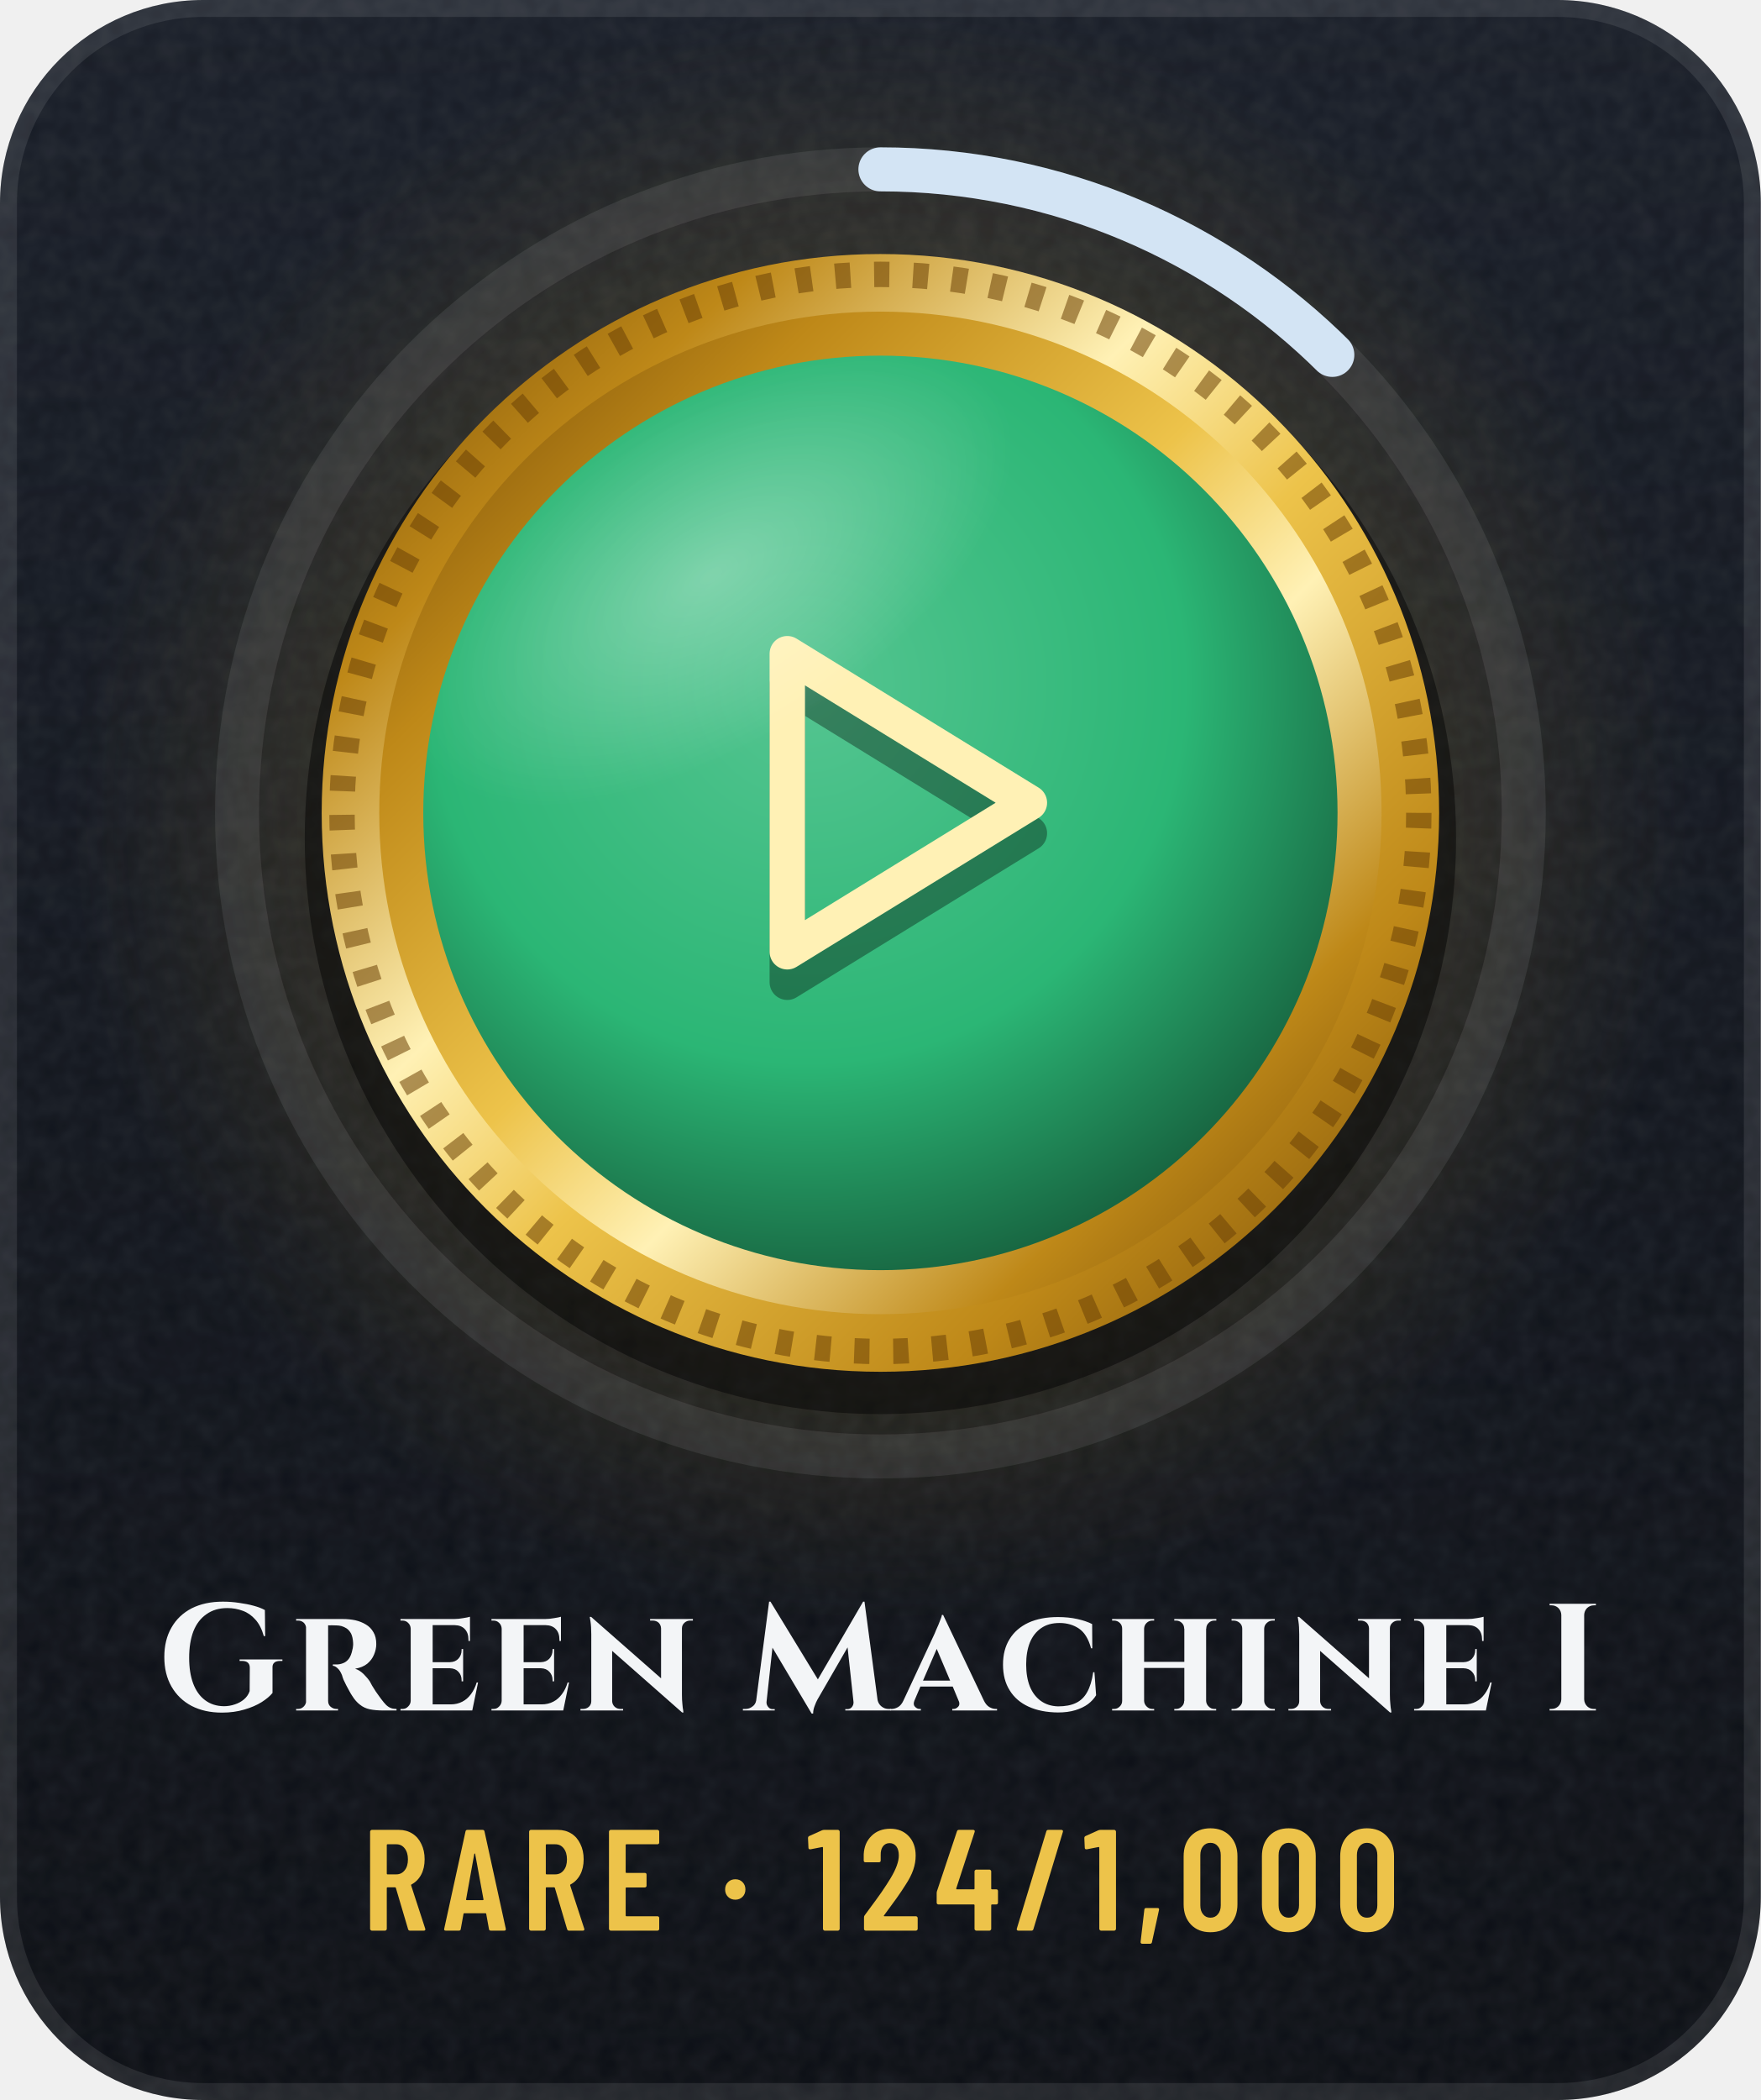
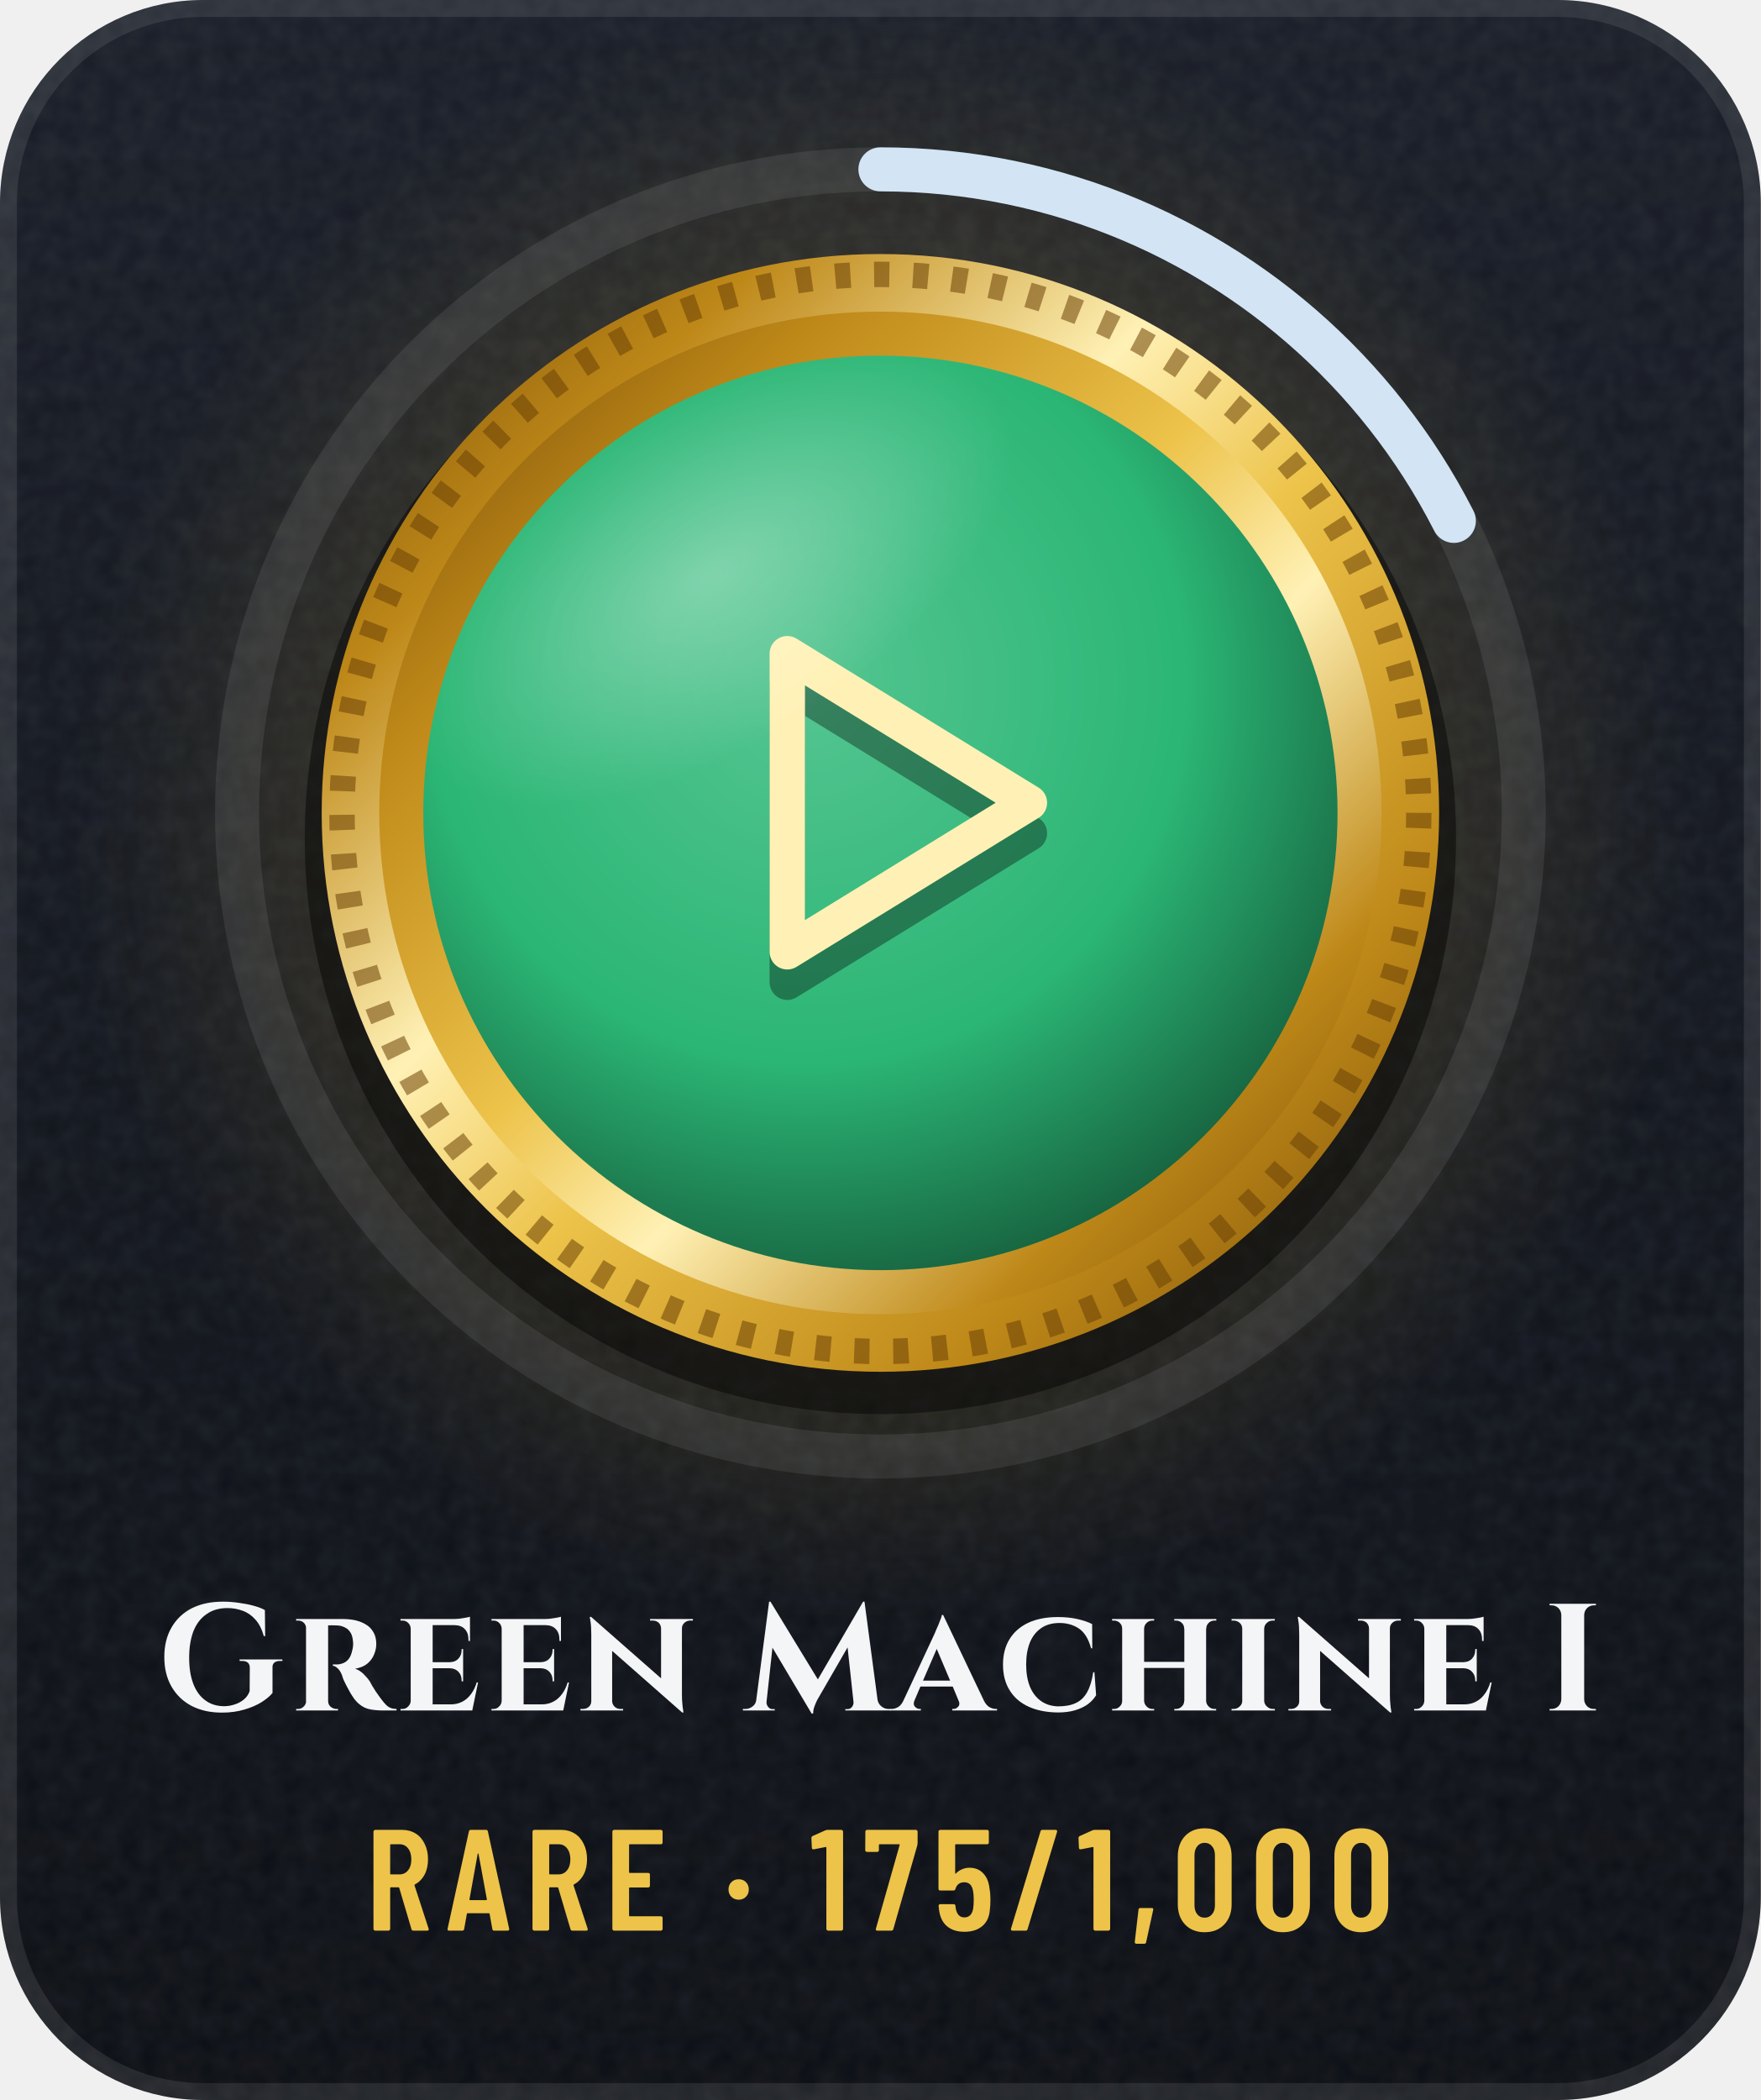
- <svg xmlns="http://www.w3.org/2000/svg" width="104" height="124" viewBox="0 0 104 124" role="img" aria-label="Green Machine I: earned, Rare, 12% to Green Machine II">
+ <svg xmlns="http://www.w3.org/2000/svg" width="104" height="124" viewBox="0 0 104 124" role="img" aria-label="Green Machine I: earned, Rare, 17% to Green Machine II">
  <style>@keyframes tw{0%,100%{opacity:.15;transform:scale(.45)}50%{opacity:1;transform:scale(1)}}.sp{transform-box:fill-box;transform-origin:center;animation:tw 3.4s ease-in-out infinite}@keyframes sh{0%{transform:translateX(-110px)}38%,100%{transform:translateX(200px)}}.sh{animation:sh 6.5s ease-in-out infinite}@keyframes fl{0%,100%{transform:translateY(0)}50%{transform:translateY(-3px)}}.fl{animation:fl 5s ease-in-out infinite}@media (prefers-reduced-motion:reduce){.sp,.fl{animation:none}.sh,.bu{display:none}}</style>
  <defs>
    <linearGradient id="bg" x1="0" y1="0" x2="0" y2="1">
      <stop offset="0" stop-color="#171C26" />
      <stop offset="1" stop-color="#0A0D13" />
    </linearGradient>
    <clipPath id="card">
      <rect width="104" height="124" rx="12" />
    </clipPath>
    <filter id="grain" x="0" y="0" width="100%" height="100%">
      <feTurbulence type="fractalNoise" baseFrequency=".85" numOctaves="2" stitchTiles="stitch" />
      <feColorMatrix values="0 0 0 0 1 0 0 0 0 1 0 0 0 0 1 0 0 0 .07 0" />
    </filter>
    <radialGradient id="glow" cx=".5" cy=".5" r=".5">
      <stop offset="0" stop-color="#EDC34A" stop-opacity="0.34" />
      <stop offset="1" stop-color="#EDC34A" stop-opacity="0" />
    </radialGradient>
    <linearGradient id="mh" x1="0" y1="0" x2="1" y2="0">
      <stop offset="0" stop-color="#6B4306" />
      <stop offset="0.2" stop-color="#BE8818" />
      <stop offset="0.4" stop-color="#FFF1B5" />
      <stop offset="0.54" stop-color="#EDC34A" />
      <stop offset="0.78" stop-color="#BE8818" />
      <stop offset="1" stop-color="#6B4306" />
    </linearGradient>
    <linearGradient id="md" x1="0" y1="0" x2="1" y2="1">
      <stop offset="0" stop-color="#6B4306" />
      <stop offset="0.2" stop-color="#BE8818" />
      <stop offset="0.4" stop-color="#FFF1B5" />
      <stop offset="0.54" stop-color="#EDC34A" />
      <stop offset="0.78" stop-color="#BE8818" />
      <stop offset="1" stop-color="#6B4306" />
    </linearGradient>
    <linearGradient id="mdr" x1="1" y1="1" x2="0" y2="0">
      <stop offset="0" stop-color="#6B4306" />
      <stop offset="0.2" stop-color="#BE8818" />
      <stop offset="0.4" stop-color="#FFF1B5" />
      <stop offset="0.54" stop-color="#EDC34A" />
      <stop offset="0.78" stop-color="#BE8818" />
      <stop offset="1" stop-color="#6B4306" />
    </linearGradient>
    <linearGradient id="dia" x1="0" y1="0" x2="1" y2="0">
      <stop offset="0" stop-color="#6CCBFF" />
      <stop offset=".5" stop-color="#C4B2FF" />
      <stop offset="1" stop-color="#F29BDD" />
    </linearGradient>
    <linearGradient id="pb" x1="0" y1="0" x2="1" y2="0">
      <stop offset="0" stop-color="#8FA6C0" />
      <stop offset="1" stop-color="#FFFFFF" />
    </linearGradient>
    <linearGradient id="shg" x1="0" y1="0" x2="1" y2="0">
      <stop offset="0" stop-color="#FFFFFF" stop-opacity="0" />
      <stop offset=".5" stop-color="#FFFFFF" stop-opacity=".6" />
      <stop offset="1" stop-color="#FFFFFF" stop-opacity="0" />
    </linearGradient>
    <radialGradient id="en" cx=".42" cy=".36" r=".75">
      <stop offset="0" stop-color="#55C591" />
      <stop offset=".55" stop-color="#2BB675" />
      <stop offset="1" stop-color="#11492F" />
    </radialGradient>
    <linearGradient id="ig" gradientUnits="userSpaceOnUse" x1="0" y1="34" x2="0" y2="62">
      <stop offset="0" stop-color="#FFF1B5" />
      <stop offset="1" stop-color="#EDC34A" />
    </linearGradient>
    <radialGradient id="gl" cx=".5" cy=".5" r=".5">
      <stop offset="0" stop-color="#FFFFFF" stop-opacity=".45" />
      <stop offset="1" stop-color="#FFFFFF" stop-opacity="0" />
    </radialGradient>
    <clipPath id="fc">
      <circle cx="52" cy="48" r="27" />
    </clipPath>
  </defs>
  <g clip-path="url(#card)">
    <rect width="104" height="124" fill="url(#bg)" />
    <rect width="104" height="124" filter="url(#grain)" />
  </g>
  <rect x=".5" y=".5" width="103" height="123" rx="11.5" fill="none" stroke="#FFFFFF" stroke-opacity=".09" />
  <circle cx="52" cy="48" r="48" fill="url(#glow)" />
  <circle cx="52" cy="48" r="38" fill="none" stroke="#FFFFFF" stroke-opacity=".08" stroke-width="2.6" />
-   <circle cx="52" cy="48" r="38" fill="none" stroke="#D3E4F4" stroke-width="2.6" stroke-linecap="round" stroke-dasharray="29.6 238.8" transform="rotate(-90 52 48)" />
+   <circle cx="52" cy="48" r="38" fill="none" stroke="#D3E4F4" stroke-width="2.6" stroke-linecap="round" stroke-dasharray="41.8 238.8" transform="rotate(-90 52 48)" />
  <circle cx="52" cy="49.5" r="34" fill="#000000" fill-opacity=".45" />
  <circle cx="52" cy="48" r="33" fill="url(#md)" />
  <circle cx="52" cy="48" r="31.8" fill="none" stroke="#6B4306" stroke-opacity=".55" stroke-width="1.5" stroke-dasharray=".9 1.4" />
  <circle cx="52" cy="48" r="29.6" fill="url(#mdr)" />
  <circle cx="52" cy="48" r="27" fill="url(#en)" />
  <g transform="translate(38.8 36) scale(1.1)" fill="none" stroke="#000000" stroke-width="1.9" stroke-linecap="round" stroke-linejoin="round" stroke-opacity=".35">
    <path d="M7 4l13 8-13 8z" />
  </g>
  <g transform="translate(38.8 34.2) scale(1.1)" fill="none" stroke="url(#ig)" stroke-width="1.9" stroke-linecap="round" stroke-linejoin="round">
    <path d="M7 4l13 8-13 8z" />
  </g>
  <g clip-path="url(#fc)">
    <ellipse cx="42" cy="34" rx="20" ry="10" transform="rotate(-32 42 34)" fill="url(#gl)" opacity=".7" />
    <g transform="skewX(-18)">
      <rect class="sh" x="10" y="10" width="12" height="80" fill="url(#shg)" opacity=".6" />
    </g>
  </g>
  <g transform="translate(9.3 101) scale(0.009 -0.009)" fill="#F3F5F7">
    <use href="#s71" x="0" />
    <use href="#s114" x="869" />
    <use href="#s101" x="1561" />
    <use href="#s101" x="2158" />
    <use href="#s110" x="2755" />
    <use href="#s77" x="3851" />
    <use href="#s97" x="4837" />
    <use href="#s99" x="5515" />
    <use href="#s104" x="6231" />
    <use href="#s105" x="7015" />
    <use href="#s110" x="7401" />
    <use href="#s101" x="8213" />
    <use href="#s73" x="9094" />
  </g>
-   <g transform="translate(21.4 114) scale(0.0085 -0.0085)" fill="#EDC34A">
+   <g transform="translate(21.6 114) scale(0.0085 -0.0085)" fill="#EDC34A">
    <use href="#m82" x="0" />
    <use href="#m65" x="555" />
    <use href="#m82" x="1105" />
    <use href="#m69" x="1660" />
    <use href="#m183" x="2484" />
    <use href="#m49" x="3087" />
-     <use href="#m50" x="3455" />
-     <use href="#m52" x="3974" />
-     <use href="#m47" x="4527" />
-     <use href="#m49" x="5007" />
-     <use href="#m44" x="5375" />
-     <use href="#m48" x="5669" />
-     <use href="#m48" x="6213" />
-     <use href="#m48" x="6757" />
+     <use href="#m55" x="3455" />
+     <use href="#m53" x="3941" />
+     <use href="#m47" x="4463" />
+     <use href="#m49" x="4943" />
+     <use href="#m44" x="5311" />
+     <use href="#m48" x="5605" />
+     <use href="#m48" x="6149" />
+     <use href="#m48" x="6693" />
  </g>
  <defs>
    <path id="m44" d="M33 -78 59 146Q60 157 71 157H151Q164 157 161 144L112 -80Q110 -91 99 -91H45Q39 -91 36 -88Q32 -84 33 -78Z" />
    <path id="m47" d="M21 14 226 690Q229 700 239 700H331Q337 700 340 696Q343 692 341 686L136 10Q133 0 123 0H31Q25 0 22 4Q19 8 21 14Z" />
    <path id="m48" d="M38 183V517Q38 604 89 658Q140 711 224 711Q309 711 360 658Q412 604 412 517V183Q412 96 360 42Q309 -11 224 -11Q140 -11 89 42Q38 96 38 183ZM296 176V524Q296 563 276 586Q257 610 224 610Q192 610 173 586Q154 563 154 524V176Q154 137 173 114Q192 90 224 90Q257 90 276 114Q296 137 296 176Z" />
    <path id="m49" d="M122 700H218Q223 700 226 696Q230 693 230 688V12Q230 7 226 4Q223 0 218 0H126Q121 0 118 4Q114 7 114 12V576Q114 578 112 580Q111 582 109 581L27 565H24Q13 565 13 576L10 643Q10 653 18 657L107 697Q114 700 122 700Z" />
-     <path id="m50" d="M173 100H392Q397 100 400 96Q404 93 404 88V12Q404 7 400 4Q397 0 392 0H43Q38 0 34 4Q31 7 31 12V92Q31 101 36 107L75 160Q114 212 152 266Q189 320 215 363Q273 459 273 522Q273 562 256 585Q238 608 209 608Q180 608 163 586Q146 563 147 526V487Q147 482 144 478Q140 475 135 475H41Q36 475 32 478Q29 482 29 487V530Q33 610 84 659Q134 708 214 708Q293 708 342 656Q390 605 390 521Q390 471 373 422Q356 373 319 317Q294 277 260 229Q225 181 214 166Q184 126 170 106Q168 104 169 102Q170 100 173 100Z" />
-     <path id="m52" d="M443 275V194Q443 189 440 186Q436 182 431 182H401Q396 182 396 177V12Q396 7 392 4Q389 0 384 0H292Q287 0 284 4Q280 7 280 12V177Q280 182 275 182H29Q24 182 20 186Q17 189 17 194V259Q17 268 19 274L158 690Q161 700 171 700H271Q277 700 280 696Q283 693 281 686L153 293Q152 287 157 287H275Q280 287 280 292V412Q280 417 284 420Q287 424 292 424H384Q389 424 392 420Q396 417 396 412V292Q396 287 401 287H431Q436 287 440 284Q443 280 443 275Z" />
+     <path id="m53" d="M400 216Q400 175 396 146Q391 72 344 32Q297 -8 219 -8Q145 -8 99 30Q53 68 43 144L40 172Q40 184 52 184H144Q156 184 157 172Q157 166 159 154Q171 92 219 92Q244 92 260 108Q275 124 280 153Q284 178 284 217Q284 254 278 281Q273 307 258 322Q242 336 219 336Q171 336 157 290Q154 279 144 279H51Q46 279 42 282Q39 286 39 291V688Q39 693 42 696Q46 700 51 700H377Q382 700 386 696Q389 693 389 688V612Q389 607 386 604Q382 600 377 600H160Q155 600 155 595V400Q155 397 157 396Q159 396 161 398Q178 416 202 426Q227 437 254 437Q314 437 350 398Q387 360 394 290Q400 259 400 216Z" />
+     <path id="m55" d="M90 13 255 594Q257 600 251 600H116Q111 600 111 595V559Q111 554 108 550Q104 547 99 547H28Q23 547 20 550Q16 554 16 559L17 688Q17 693 20 696Q24 700 29 700H368Q373 700 376 696Q380 693 380 688V607Q380 603 378 593L211 10Q208 0 197 0H100Q87 0 90 13Z" />
    <path id="m65" d="M325 11 306 116Q306 121 300 121H154Q148 121 148 116L129 11Q128 0 116 0H25Q11 0 14 13L162 689Q164 700 175 700H281Q292 700 294 689L442 13V9Q442 0 431 0H338Q326 0 325 11ZM171 212H282Q288 212 287 217L229 533Q228 536 226 536Q224 536 223 533L166 217Q165 212 171 212Z" />
    <path id="m69" d="M391 600H175Q170 600 170 595V406Q170 401 175 401H303Q308 401 312 398Q315 394 315 389V312Q315 307 312 304Q308 300 303 300H175Q170 300 170 295V105Q170 100 175 100H391Q396 100 400 96Q403 93 403 88V12Q403 7 400 4Q396 0 391 0H66Q61 0 58 4Q54 7 54 12V688Q54 693 58 696Q61 700 66 700H391Q396 700 400 696Q403 693 403 688V612Q403 607 400 604Q396 600 391 600Z" />
    <path id="m82" d="M318 10 233 297Q231 301 228 301H175Q170 301 170 296V12Q170 7 166 4Q163 0 158 0H66Q61 0 58 4Q54 7 54 12V688Q54 693 58 696Q61 700 66 700H254Q307 700 348 674Q388 649 410 602Q433 556 433 496Q433 434 409 389Q385 344 342 321Q338 320 339 315L437 14Q438 12 438 9Q438 0 427 0H331Q321 0 318 10ZM170 595V396Q170 391 175 391H236Q272 391 294 419Q317 447 317 495Q317 543 294 572Q272 600 236 600H175Q170 600 170 595Z" />
    <path id="m183" d="M37 286Q37 317 57 337Q77 357 108 357Q139 357 158 337Q178 317 178 286Q178 255 158 235Q138 215 108 215Q77 215 57 235Q37 255 37 286Z" />
    <path id="s71" d="M755 280V115Q731 85 684 55Q636 25 570 6Q504 -14 423 -14Q309 -14 224 30Q139 75 92 157Q45 239 45 351Q45 463 92 544Q138 625 224 670Q311 714 429 714Q484 714 536 706Q588 699 632 687Q676 675 705 659L707 488H698Q679 556 643 596Q607 637 560 654Q512 672 459 672Q378 672 322 632Q265 593 236 520Q208 447 208 345Q208 249 234 178Q261 106 312 68Q363 29 436 28Q473 28 508 40Q542 51 568 73Q594 95 605 127L606 280Q606 325 555 325H539V335H820V325H805Q775 325 763 310Q754 299 755 280Z" />
    <path id="s73" d="M119 73V627Q118 653 100 672Q81 690 55 690H42V700H346V690H333Q307 690 288 672Q270 653 269 627V73Q270 47 288 28Q307 10 333 10H346V0H42V10H55Q81 10 100 28Q118 47 119 73Z" />
    <path id="s77" d="M780 714H789L875 68Q881 42 900 27Q921 10 947 10H963V0H663V9H678Q695 9 706 22Q717 36 717 52V55L678 414L491 90L481 73Q471 55 462 30Q452 5 452 -20H442L185 412L146 55V52Q146 36 158 22Q169 9 185 9H200V0H-9V10H7Q34 10 55 27Q73 40 78 64L163 714H172L483 204Z" />
    <path id="s97" d="M319 627 586 66Q601 35 623 22Q645 10 665 10H673V0H379V10H387Q404 10 418 25Q429 36 424 56L382 157H170L130 63Q121 38 134 25Q148 10 165 10H173V0H-27V10H-19Q1 10 23 22Q45 35 59 66L264 506Q266 512 273 528Q280 543 288 562Q296 582 303 600Q310 617 311 627ZM187 196H365L277 404Z" />
    <path id="s99" d="M634 251 645 100Q626 68 592 42Q558 17 509 2Q460 -13 395 -13Q283 -12 202 25Q121 62 78 132Q34 201 34 301Q34 399 77 468Q120 538 201 576Q282 613 395 613Q463 613 522 600Q580 587 619 567L620 408H612Q587 500 533 537Q479 574 405 574Q332 574 284 540Q235 506 210 445Q186 384 186 302Q186 219 210 158Q235 97 282 63Q329 29 395 27Q466 27 512 49Q559 71 586 120Q614 169 626 251Z" />
    <path id="s101" d="M543 184 505 0H34V10H47Q69 10 84 26Q100 41 101 63V537Q100 560 84 575Q69 590 47 590H34V600H385Q414 600 446 606Q478 611 490 615V456H480V465Q480 509 456 534Q433 559 389 560H245V317H359Q394 318 414 340Q435 363 435 396V403H445V191H435V199Q435 232 414 254Q394 276 359 277H245V40H363Q406 40 440 58Q473 75 497 108Q521 140 534 184Z" />
    <path id="s104" d="M100 63V537Q100 560 84 575Q68 590 46 590H34V600H310V590H299Q277 590 261 575Q245 560 244 537V319H508V537H507Q507 560 491 575Q475 590 453 590H442V600H718V590H706Q683 590 668 575Q652 560 652 537H651V63Q652 41 668 26Q683 10 706 10H717V0H442V10H453Q475 10 491 26Q507 41 507 63H508V279H244V63Q245 41 261 26Q277 10 299 10H310V0H34V10H46Q68 10 84 26Q100 41 100 63Z" />
    <path id="s105" d="M104 63V537Q104 560 87 575Q70 590 46 590H34V600H318L317 590H306Q282 590 266 575Q249 560 248 537V63Q249 41 266 26Q282 10 306 10H318V0H34V10H47Q70 10 87 26Q104 41 104 63Z" />
    <path id="s110" d="M91 614 550 211V539Q549 561 534 576Q518 590 495 590H478V600H759V590H742Q720 590 704 576Q687 561 687 539V104Q687 69 690 42Q692 16 695 2L697 -13H688L229 391V61Q230 39 246 24Q262 10 284 10H301V0H21V10H37Q60 10 76 24Q92 39 92 61V500Q92 551 87 583L82 614Z" />
    <path id="s114" d="M106 0H41V10H53Q75 10 91 26Q103 38 106 54V547Q103 564 91 576Q75 590 54 590H41V600H349Q390 600 429 592Q468 583 499 564Q530 546 548 514Q567 483 567 436Q567 401 552 366Q538 332 508 307Q477 282 428 274Q457 265 484 239Q510 213 525 190Q529 182 539 164Q549 147 564 124Q580 102 597 78Q617 51 632 36Q647 22 663 16Q679 10 700 10V0H616Q562 0 524 8Q487 16 460 38Q432 59 409 96Q400 109 390 128Q380 146 370 165Q360 184 352 202Q345 220 342 232Q329 264 312 278Q296 293 282 293V302H307Q328 302 348 310Q369 317 386 338Q403 360 411 402Q413 408 414 419Q416 430 415 444Q413 481 402 504Q390 526 373 538Q356 549 338 554Q321 558 308 558Q289 559 274 559Q259 558 251 559V63Q251 38 268 24Q286 10 306 10H316V0Z" />
  </defs>
</svg>
